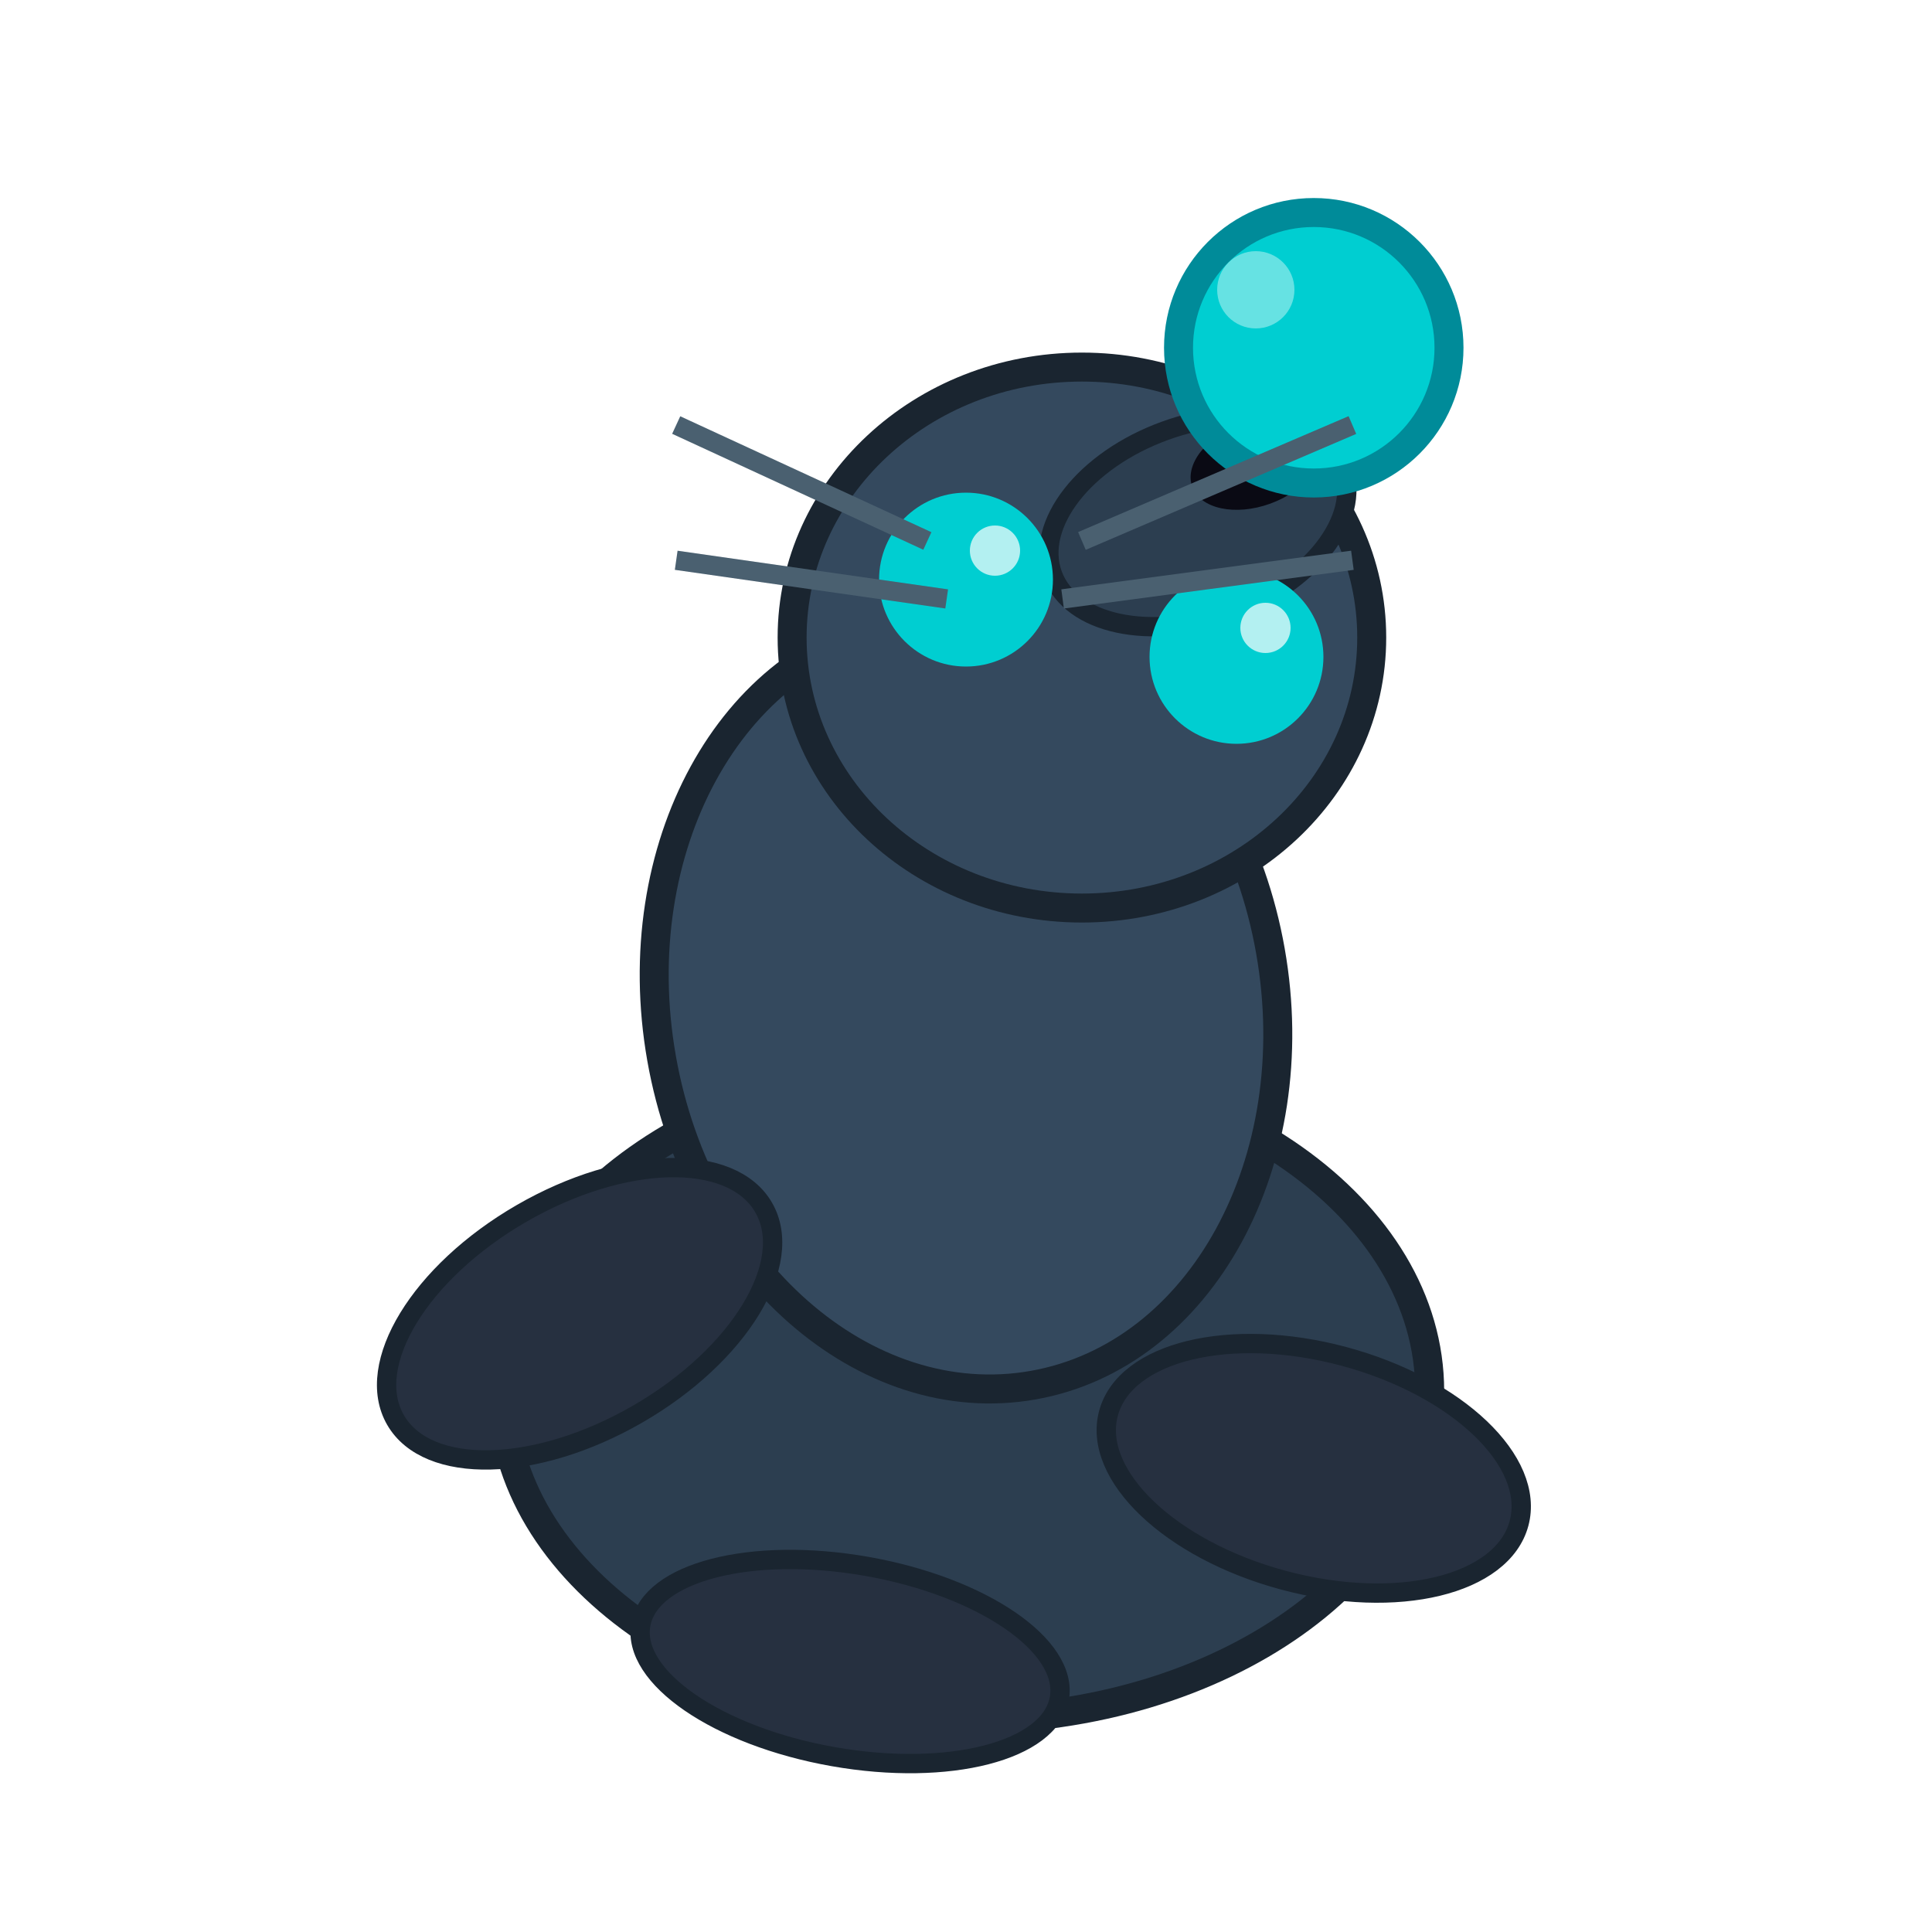
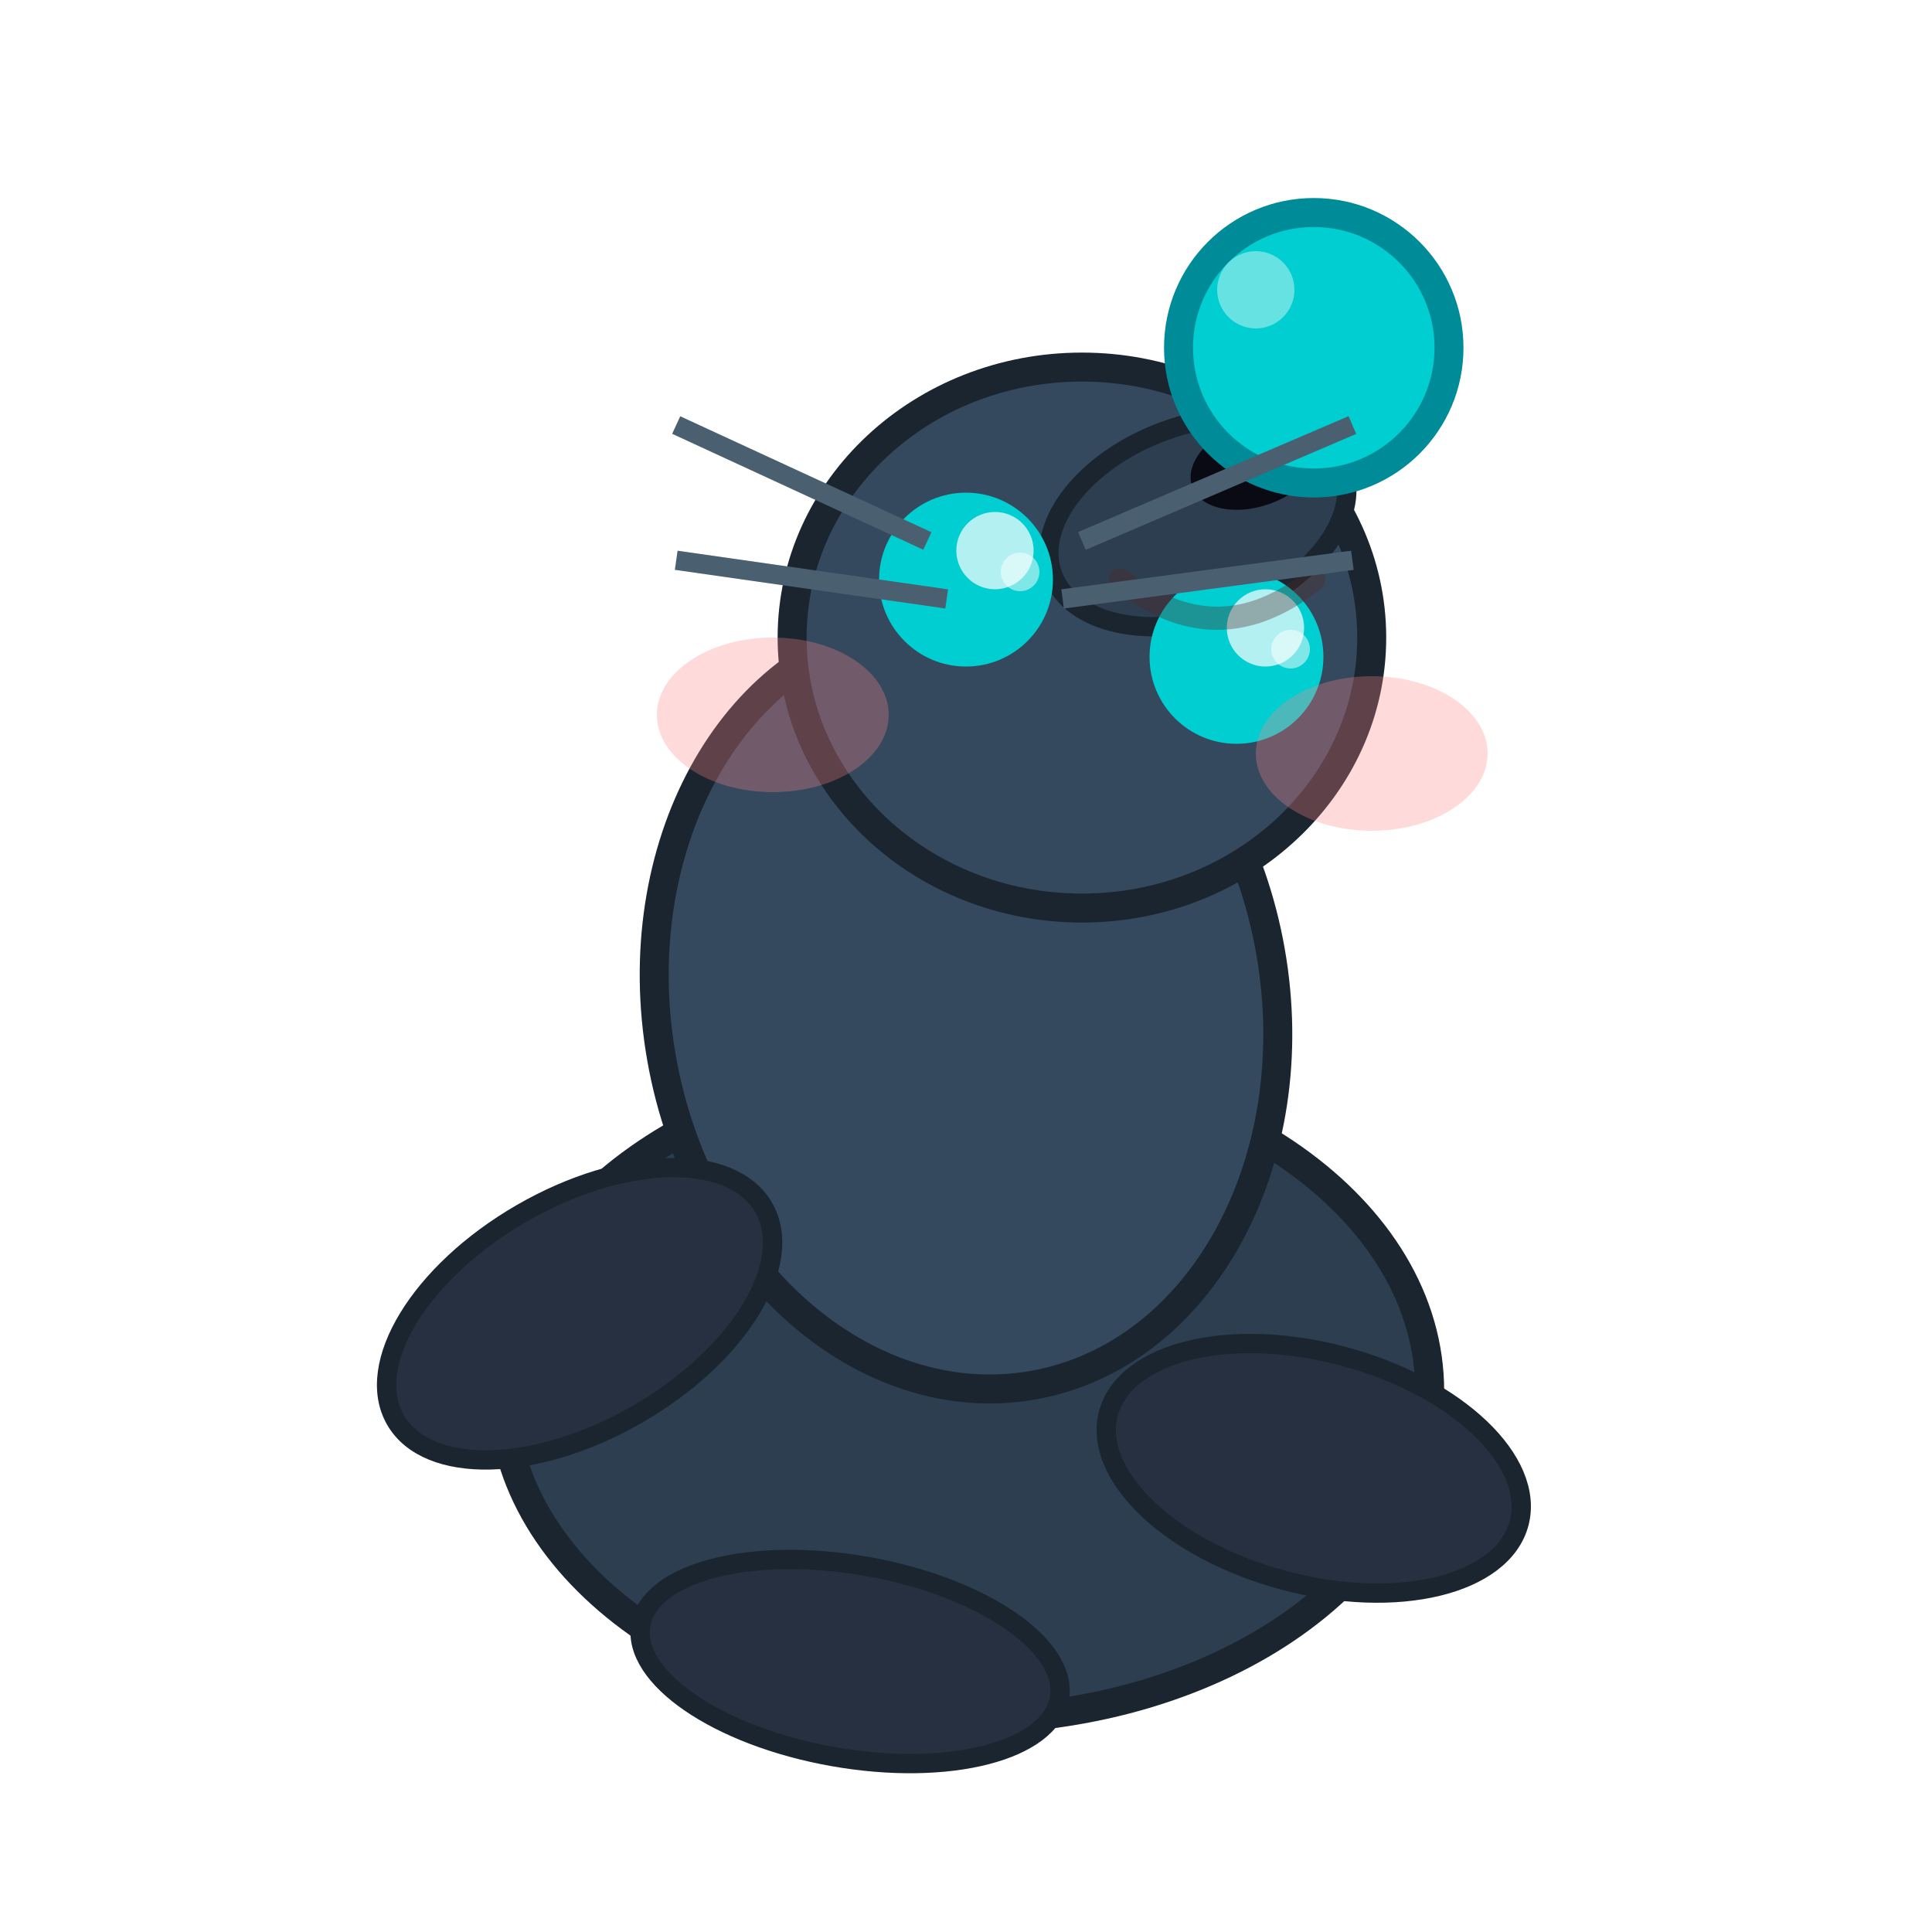
<svg xmlns="http://www.w3.org/2000/svg" viewBox="0 0 100 100">
  <ellipse cx="50" cy="72" rx="24" ry="17" fill="#2C3E50" stroke="#1a2530" stroke-width="1.5" />
  <ellipse cx="50" cy="52" rx="16" ry="20" fill="#34495E" stroke="#1a2530" stroke-width="1.5" transform="rotate(-10 50 52)" />
  <ellipse cx="56" cy="33" rx="15" ry="14" fill="#34495E" stroke="#1a2530" stroke-width="1.5" />
  <ellipse cx="62" cy="27" rx="8" ry="5" fill="#2C3E50" stroke="#1a2530" stroke-width="1" transform="rotate(-20 62 27)" />
  <ellipse cx="65" cy="24" rx="3.5" ry="2.2" fill="#0a0a14" transform="rotate(-20 65 24)" />
  <circle cx="50" cy="30" r="4.5" fill="#00CED1" />
  <circle cx="64" cy="34" r="4.5" fill="#00CED1" />
-   <circle cx="51.5" cy="28.5" r="1.3" fill="rgba(255,255,255,0.7)" />
-   <circle cx="65.5" cy="32.5" r="1.3" fill="rgba(255,255,255,0.7)" />
+   <circle cx="51.5" cy="28.5" r="2.0" fill="rgba(255,255,255,0.7)" />
+   <circle cx="65.5" cy="32.5" r="2.0" fill="rgba(255,255,255,0.7)" />
+   <circle cx="52.8" cy="29.6" r="1.0" fill="rgba(255,255,255,0.5)" />
+   <circle cx="66.8" cy="33.6" r="1.0" fill="rgba(255,255,255,0.5)" />
  <circle cx="68" cy="18" r="7" fill="#00CED1" stroke="#008B99" stroke-width="1.5" />
  <circle cx="65" cy="15" r="2" fill="rgba(255,255,255,0.4)" />
  <ellipse cx="30" cy="68" rx="11" ry="6" fill="#263040" stroke="#1a2530" stroke-width="1" transform="rotate(-30 30 68)" />
  <ellipse cx="68" cy="76" rx="11" ry="6" fill="#263040" stroke="#1a2530" stroke-width="1" transform="rotate(15 68 76)" />
  <ellipse cx="44" cy="86" rx="11" ry="5" fill="#263040" stroke="#1a2530" stroke-width="1" transform="rotate(10 44 86)" />
+   <ellipse cx="40" cy="37" rx="6" ry="4" fill="rgba(255,130,130,0.30)" />
+   <ellipse cx="71" cy="39" rx="6" ry="4" fill="rgba(255,130,130,0.30)" />
+   <path d="M 58,30 Q 63,34 68,30" stroke="rgba(80,40,40,0.35)" stroke-width="1.2" fill="none" stroke-linecap="round" />
  <line x1="56" y1="28" x2="70" y2="22" stroke="#4a6070" stroke-width="1" />
  <line x1="55" y1="31" x2="70" y2="29" stroke="#4a6070" stroke-width="1" />
  <line x1="48" y1="28" x2="35" y2="22" stroke="#4a6070" stroke-width="1" />
  <line x1="49" y1="31" x2="35" y2="29" stroke="#4a6070" stroke-width="1" />
</svg>
